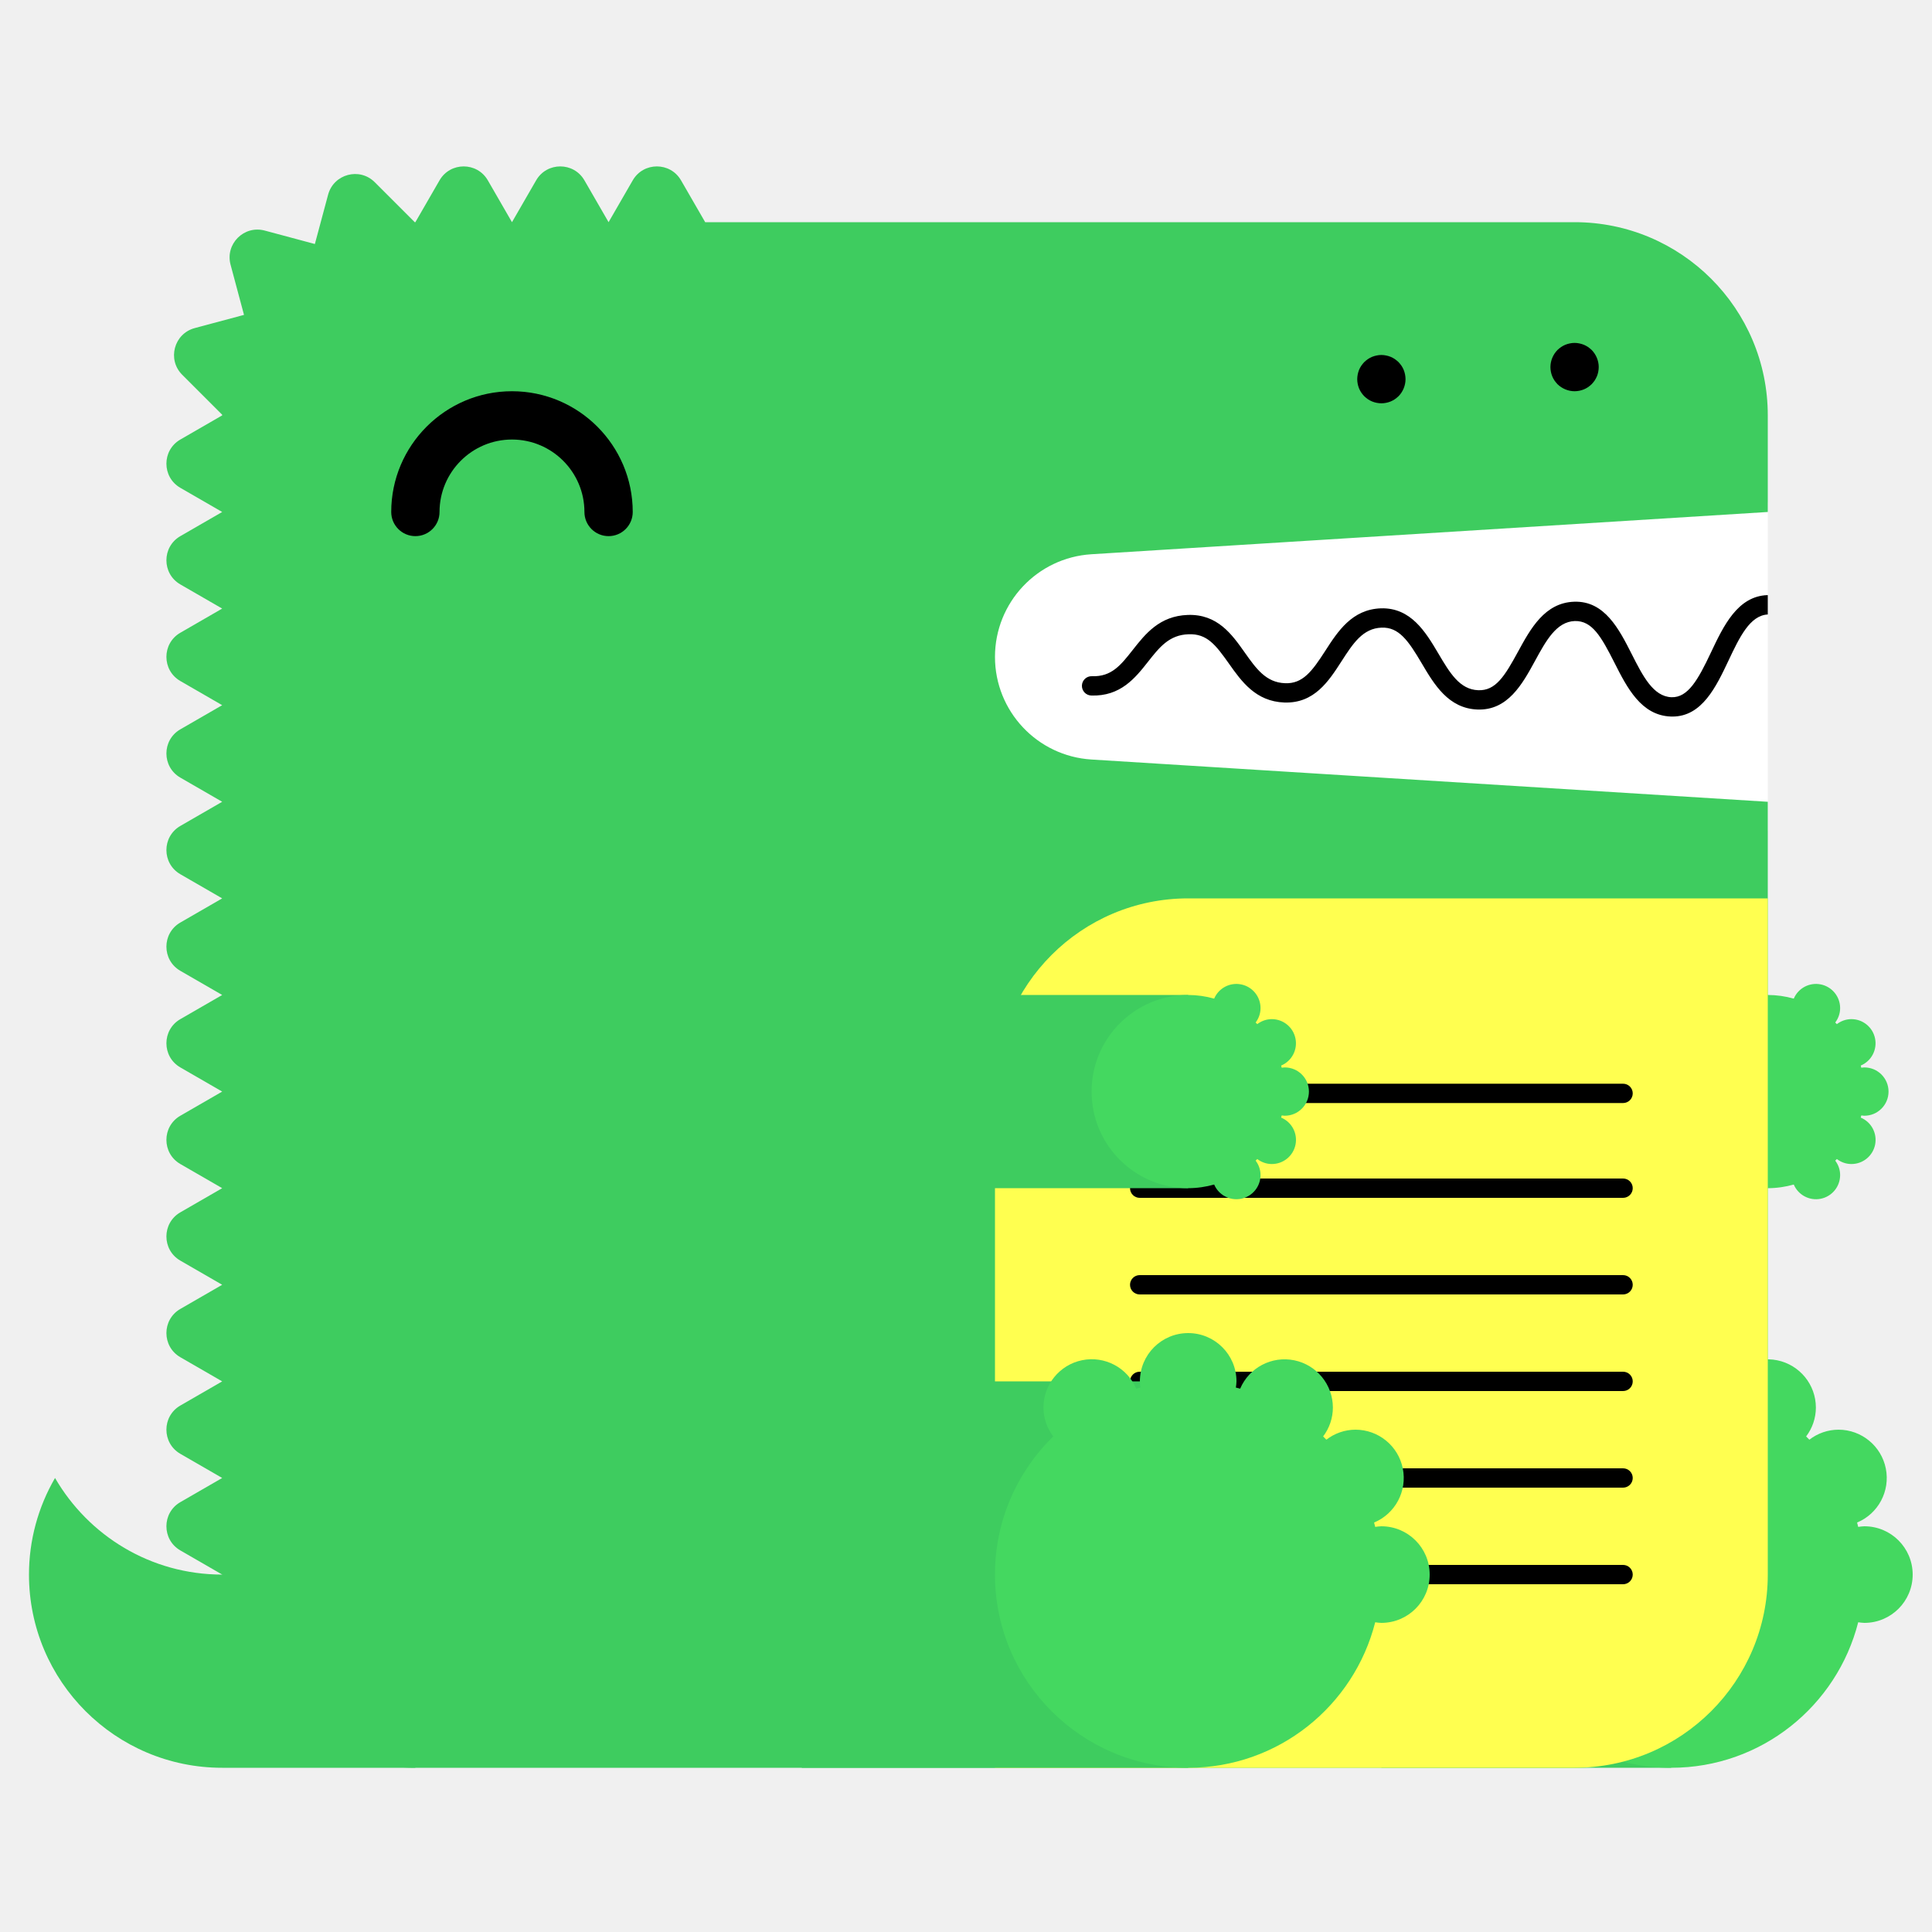
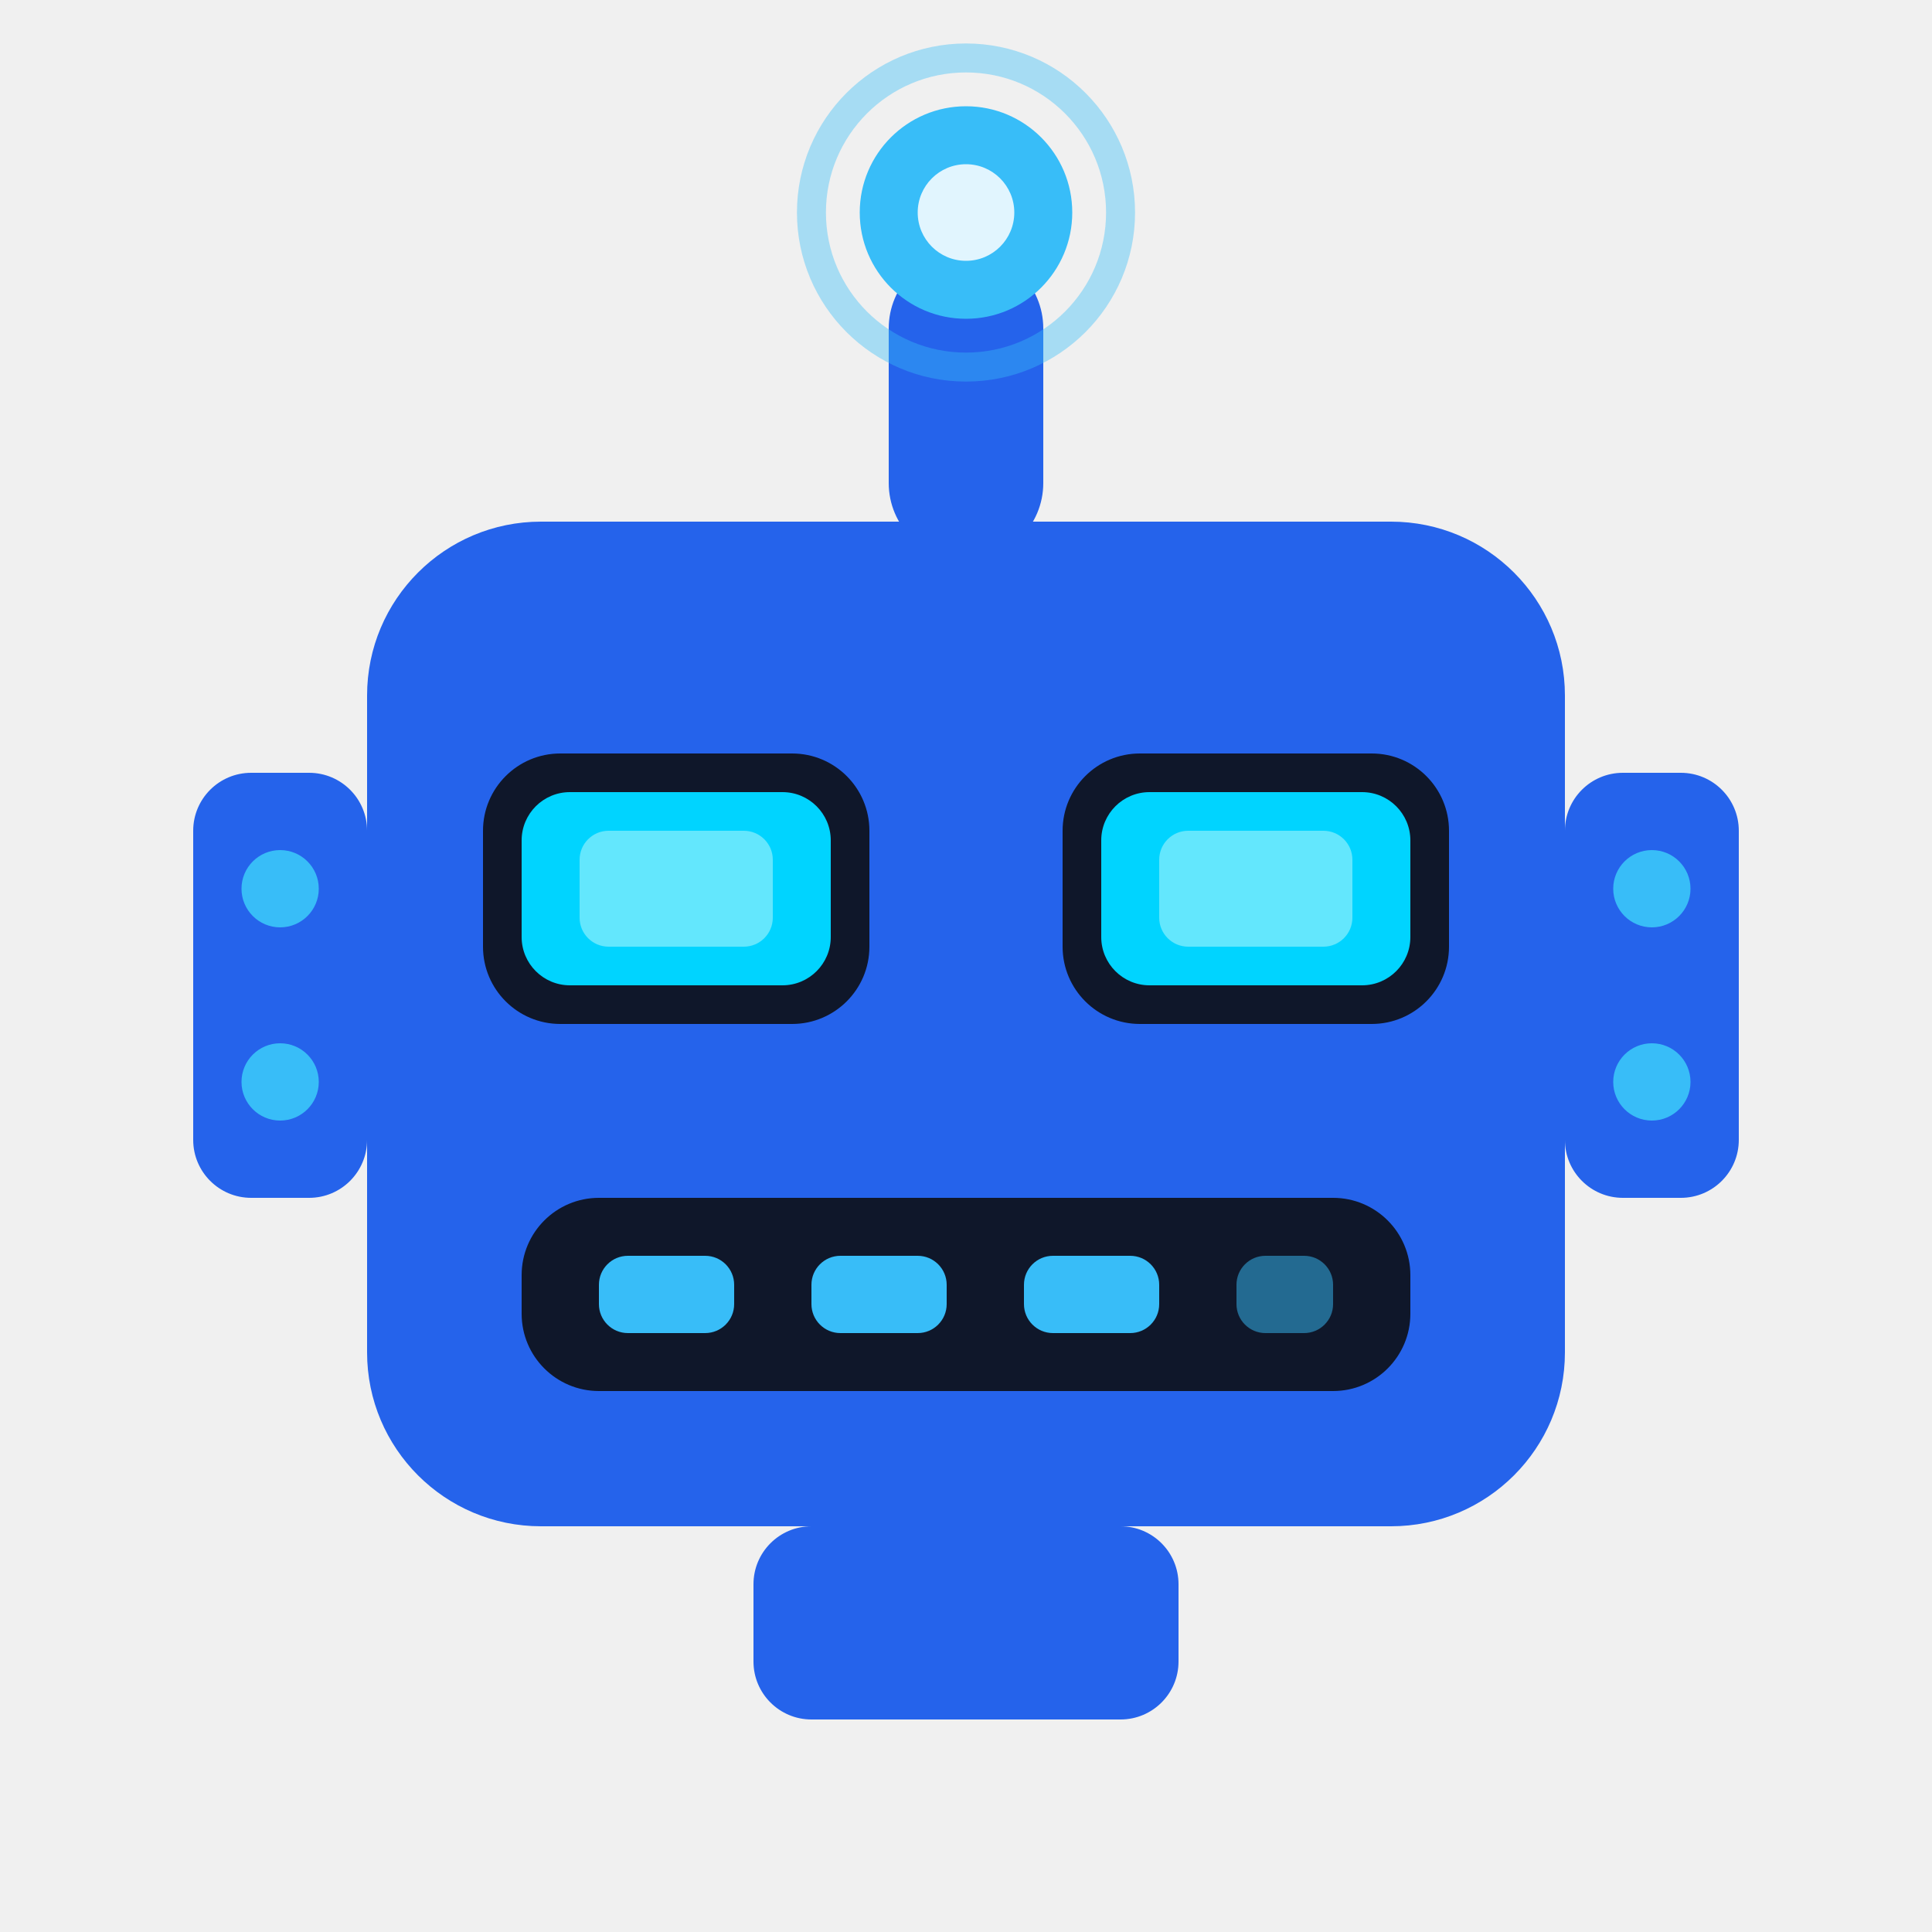
- <svg xmlns="http://www.w3.org/2000/svg" width="200" height="200" viewBox="0 0 200 200">
-   <g fill="none" fill-rule="evenodd">
-     <path fill="#FFF" d="M99 52h84v34H99z" />
-     <path d="M23 163c-7.398 0-13.843-4.027-17.303-10A19.886 19.886 0 0 0 3 163c0 11.046 8.954 20 20 20h20v-20H23z" fill="#3ECC5F" />
-     <path d="M112.98 57.376L183 53V43c0-11.046-8.954-20-20-20H73l-2.5-4.33c-1.112-1.925-3.889-1.925-5 0L63 23l-2.5-4.33c-1.111-1.925-3.889-1.925-5 0L53 23l-2.5-4.33c-1.111-1.925-3.889-1.925-5 0L43 23c-.022 0-.042.003-.065.003l-4.142-4.141c-1.57-1.571-4.252-.853-4.828 1.294l-1.369 5.104-5.192-1.392c-2.148-.575-4.111 1.389-3.535 3.536l1.39 5.193-5.102 1.367c-2.148.576-2.867 3.259-1.296 4.83l4.142 4.142c0 .021-.003.042-.003.064l-4.33 2.5c-1.925 1.111-1.925 3.889 0 5L23 53l-4.33 2.5c-1.925 1.111-1.925 3.889 0 5L23 63l-4.33 2.5c-1.925 1.111-1.925 3.889 0 5L23 73l-4.33 2.5c-1.925 1.111-1.925 3.889 0 5L23 83l-4.33 2.5c-1.925 1.111-1.925 3.889 0 5L23 93l-4.33 2.5c-1.925 1.111-1.925 3.889 0 5L23 103l-4.33 2.5c-1.925 1.111-1.925 3.889 0 5L23 113l-4.33 2.5c-1.925 1.111-1.925 3.889 0 5L23 123l-4.33 2.5c-1.925 1.111-1.925 3.889 0 5L23 133l-4.33 2.5c-1.925 1.111-1.925 3.889 0 5L23 143l-4.33 2.5c-1.925 1.111-1.925 3.889 0 5L23 153l-4.33 2.5c-1.925 1.111-1.925 3.889 0 5L23 163c0 11.046 8.954 20 20 20h120c11.046 0 20-8.954 20-20V83l-70.02-4.376A10.645 10.645 0 0 1 103 68c0-5.621 4.37-10.273 9.98-10.624" fill="#3ECC5F" />
-     <path fill="#3ECC5F" d="M143 183h30v-40h-30z" />
-     <path d="M193 158c-.219 0-.428.037-.639.064-.038-.15-.074-.301-.116-.451A5 5 0 0 0 190.32 148a4.96 4.96 0 0 0-3.016 1.036 26.531 26.531 0 0 0-.335-.336 4.955 4.955 0 0 0 1.011-2.987 5 5 0 0 0-9.599-1.959c-.148-.042-.297-.077-.445-.115.027-.211.064-.42.064-.639a5 5 0 0 0-5-5 5 5 0 0 0-5 5c0 .219.037.428.064.639-.148.038-.297.073-.445.115a4.998 4.998 0 0 0-9.599 1.959c0 1.125.384 2.151 1.011 2.987-3.717 3.632-6.031 8.693-6.031 14.3 0 11.046 8.954 20 20 20 9.339 0 17.16-6.41 19.361-15.064.211.027.42.064.639.064a5 5 0 0 0 5-5 5 5 0 0 0-5-5" fill="#44D860" />
-     <path fill="#3ECC5F" d="M153 123h30v-20h-30z" />
-     <path d="M193 115.5a2.5 2.5 0 1 0 0-5c-.109 0-.214.019-.319.032-.02-.075-.037-.15-.058-.225a2.501 2.501 0 0 0-.963-4.807c-.569 0-1.088.197-1.508.518a6.653 6.653 0 0 0-.168-.168c.314-.417.506-.931.506-1.494a2.5 2.5 0 0 0-4.8-.979A9.987 9.987 0 0 0 183 103c-5.522 0-10 4.478-10 10s4.478 10 10 10c.934 0 1.833-.138 2.69-.377a2.5 2.5 0 0 0 4.8-.979c0-.563-.192-1.077-.506-1.494.057-.055.113-.111.168-.168.42.321.939.518 1.508.518a2.5 2.5 0 0 0 .963-4.807c.021-.074.038-.15.058-.225.105.013.21.032.319.032" fill="#44D860" />
-     <path d="M63 55.5a2.5 2.5 0 0 1-2.5-2.5c0-4.136-3.364-7.5-7.5-7.5s-7.5 3.364-7.5 7.5a2.5 2.5 0 1 1-5 0c0-6.893 5.607-12.5 12.5-12.5S65.5 46.107 65.5 53a2.5 2.5 0 0 1-2.5 2.5" fill="#000" />
-     <path d="M103 183h60c11.046 0 20-8.954 20-20V93h-60c-11.046 0-20 8.954-20 20v70z" fill="#FFFF50" />
-     <path d="M168.02 124h-50.04a1 1 0 1 1 0-2h50.04a1 1 0 1 1 0 2m0 20h-50.04a1 1 0 1 1 0-2h50.04a1 1 0 1 1 0 2m0 20h-50.04a1 1 0 1 1 0-2h50.04a1 1 0 1 1 0 2m0-49.814h-50.04a1 1 0 1 1 0-2h50.04a1 1 0 1 1 0 2m0 19.814h-50.04a1 1 0 1 1 0-2h50.04a1 1 0 1 1 0 2m0 20h-50.04a1 1 0 1 1 0-2h50.04a1 1 0 1 1 0 2M183 61.611c-.012 0-.022-.006-.034-.005-3.09.105-4.552 3.196-5.842 5.923-1.346 2.85-2.387 4.703-4.093 4.647-1.889-.068-2.969-2.202-4.113-4.46-1.314-2.594-2.814-5.536-5.963-5.426-3.046.104-4.513 2.794-5.807 5.167-1.377 2.528-2.314 4.065-4.121 3.994-1.927-.07-2.951-1.805-4.136-3.813-1.321-2.236-2.848-4.75-5.936-4.664-2.994.103-4.465 2.385-5.763 4.4-1.373 2.13-2.335 3.428-4.165 3.351-1.973-.07-2.992-1.51-4.171-3.177-1.324-1.873-2.816-3.993-5.895-3.89-2.928.1-4.399 1.97-5.696 3.618-1.232 1.564-2.194 2.802-4.229 2.724a1 1 0 0 0-.072 2c3.017.101 4.545-1.8 5.872-3.487 1.177-1.496 2.193-2.787 4.193-2.855 1.926-.082 2.829 1.115 4.195 3.045 1.297 1.834 2.769 3.914 5.731 4.021 3.103.104 4.596-2.215 5.918-4.267 1.182-1.834 2.202-3.417 4.15-3.484 1.793-.067 2.769 1.35 4.145 3.681 1.297 2.197 2.766 4.686 5.787 4.796 3.125.108 4.634-2.62 5.949-5.035 1.139-2.088 2.214-4.06 4.119-4.126 1.793-.042 2.728 1.595 4.111 4.33 1.292 2.553 2.757 5.445 5.825 5.556l.169.003c3.064 0 4.518-3.075 5.805-5.794 1.139-2.41 2.217-4.68 4.067-4.773v-2z" fill="#000" />
-     <path fill="#3ECC5F" d="M83 183h40v-40H83z" />
-     <path d="M143 158c-.219 0-.428.037-.639.064-.038-.15-.074-.301-.116-.451A5 5 0 0 0 140.32 148a4.96 4.96 0 0 0-3.016 1.036 26.531 26.531 0 0 0-.335-.336 4.955 4.955 0 0 0 1.011-2.987 5 5 0 0 0-9.599-1.959c-.148-.042-.297-.077-.445-.115.027-.211.064-.42.064-.639a5 5 0 0 0-5-5 5 5 0 0 0-5 5c0 .219.037.428.064.639-.148.038-.297.073-.445.115a4.998 4.998 0 0 0-9.599 1.959c0 1.125.384 2.151 1.011 2.987-3.717 3.632-6.031 8.693-6.031 14.3 0 11.046 8.954 20 20 20 9.339 0 17.16-6.41 19.361-15.064.211.027.42.064.639.064a5 5 0 0 0 5-5 5 5 0 0 0-5-5" fill="#44D860" />
-     <path fill="#3ECC5F" d="M83 123h40v-20H83z" />
-     <path d="M133 115.5a2.5 2.5 0 1 0 0-5c-.109 0-.214.019-.319.032-.02-.075-.037-.15-.058-.225a2.501 2.501 0 0 0-.963-4.807c-.569 0-1.088.197-1.508.518a6.653 6.653 0 0 0-.168-.168c.314-.417.506-.931.506-1.494a2.5 2.5 0 0 0-4.8-.979A9.987 9.987 0 0 0 123 103c-5.522 0-10 4.478-10 10s4.478 10 10 10c.934 0 1.833-.138 2.69-.377a2.5 2.5 0 0 0 4.8-.979c0-.563-.192-1.077-.506-1.494.057-.055.113-.111.168-.168.42.321.939.518 1.508.518a2.5 2.5 0 0 0 .963-4.807c.021-.074.038-.15.058-.225.105.013.21.032.319.032" fill="#44D860" />
-     <path d="M143 41.75c-.16 0-.33-.02-.49-.05a2.52 2.52 0 0 1-.47-.14c-.15-.06-.29-.14-.431-.23-.13-.09-.259-.2-.38-.31-.109-.12-.219-.24-.309-.38s-.17-.28-.231-.43a2.619 2.619 0 0 1-.189-.96c0-.16.02-.33.05-.49.03-.16.08-.31.139-.47.061-.15.141-.29.231-.43.09-.13.2-.26.309-.38.121-.11.25-.22.38-.31.141-.09.281-.17.431-.23.149-.06.31-.11.47-.14.32-.07.65-.07.98 0 .159.03.32.08.47.14.149.06.29.14.43.23.13.09.259.2.38.31.11.12.22.25.31.38.09.14.17.28.23.43.06.16.11.31.14.47.029.16.05.33.05.49 0 .66-.271 1.31-.73 1.77-.121.11-.25.22-.38.31-.14.09-.281.17-.43.23a2.565 2.565 0 0 1-.96.19m20-1.25c-.66 0-1.3-.27-1.771-.73a3.802 3.802 0 0 1-.309-.38c-.09-.14-.17-.28-.231-.43a2.619 2.619 0 0 1-.189-.96c0-.66.27-1.3.729-1.77.121-.11.25-.22.38-.31.141-.09.281-.17.431-.23.149-.06.31-.11.47-.14.32-.07.66-.07.98 0 .159.03.32.08.47.14.149.06.29.14.43.23.13.09.259.2.38.31.459.47.73 1.11.73 1.77 0 .16-.021.33-.05.49-.03.16-.08.32-.14.47-.07.15-.14.29-.23.43-.09.13-.2.26-.31.38-.121.11-.25.22-.38.31-.14.09-.281.17-.43.23a2.565 2.565 0 0 1-.96.19" fill="#000" />
-   </g>
+ <svg xmlns="http://www.w3.org/2000/svg" viewBox="0 0 100 100" width="100" height="100">
+   <rect x="10" y="40" width="9" height="22" rx="3" fill="#2563eb" />
+   <rect x="81" y="40" width="9" height="22" rx="3" fill="#2563eb" />
+   <circle cx="14.5" cy="46" r="2" fill="#38bdf8" />
+   <circle cx="14.5" cy="56" r="2" fill="#38bdf8" />
+   <circle cx="85.5" cy="46" r="2" fill="#38bdf8" />
+   <circle cx="85.5" cy="56" r="2" fill="#38bdf8" />
+   <rect x="19" y="27" width="62" height="52" rx="9" fill="#2563eb" />
+   <rect x="46" y="13" width="8" height="16" rx="4" fill="#2563eb" />
+   <circle cx="50" cy="11" r="8" fill="none" stroke="#38bdf8" stroke-width="1.5" opacity="0.4" />
+   <circle cx="50" cy="11" r="5.5" fill="#38bdf8" />
+   <circle cx="50" cy="11" r="2.5" fill="#ffffff" opacity="0.85" />
+   <rect x="25" y="39" width="20" height="14" rx="4" fill="#0f172a" />
+   <rect x="27" y="41" width="16" height="10" rx="2.5" fill="#00d4ff" />
+   <rect x="30" y="43" width="10" height="6" rx="1.5" fill="#a5f3fc" opacity="0.6" />
+   <rect x="55" y="39" width="20" height="14" rx="4" fill="#0f172a" />
+   <rect x="57" y="41" width="16" height="10" rx="2.5" fill="#00d4ff" />
+   <rect x="60" y="43" width="10" height="6" rx="1.5" fill="#a5f3fc" opacity="0.6" />
+   <rect x="27" y="62" width="46" height="10" rx="4" fill="#0f172a" />
+   <rect x="31" y="65" width="7" height="4" rx="1.5" fill="#38bdf8" />
+   <rect x="42" y="65" width="7" height="4" rx="1.5" fill="#38bdf8" />
+   <rect x="53" y="65" width="7" height="4" rx="1.5" fill="#38bdf8" />
+   <rect x="64" y="65" width="5" height="4" rx="1.5" fill="#38bdf8" opacity="0.5" />
+   <rect x="39" y="79" width="22" height="10" rx="3" fill="#2563eb" />
</svg>
